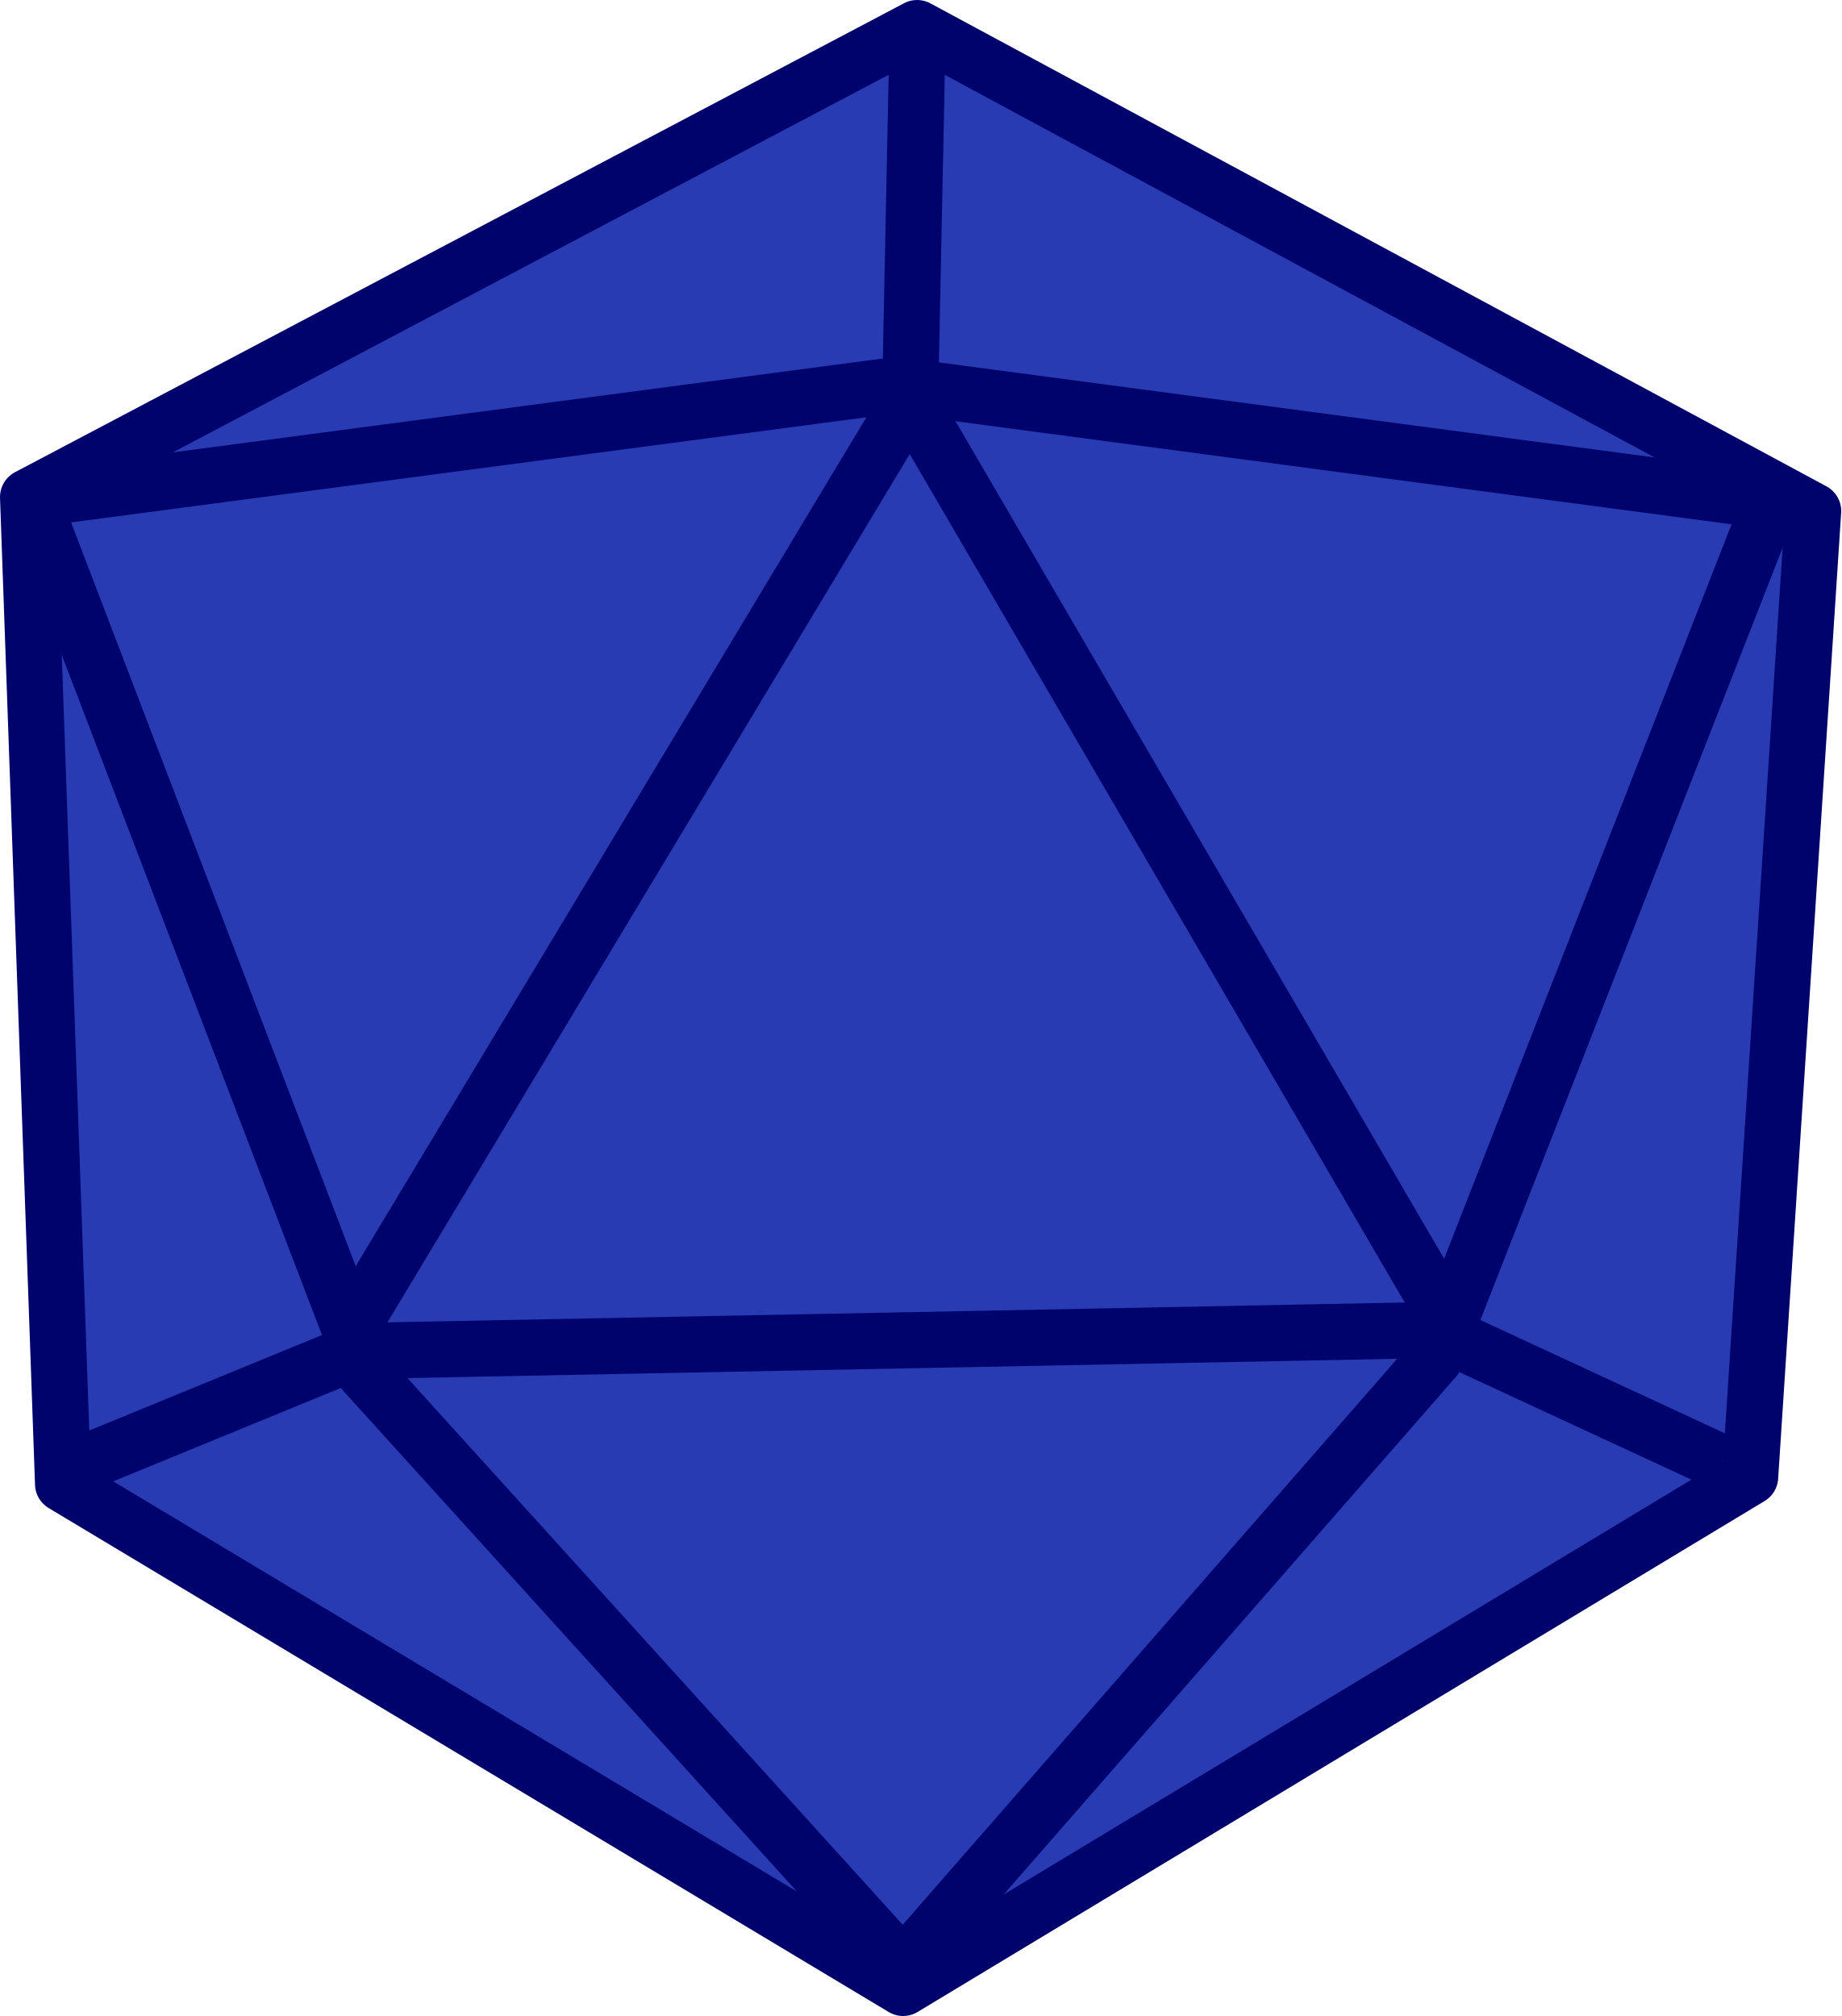
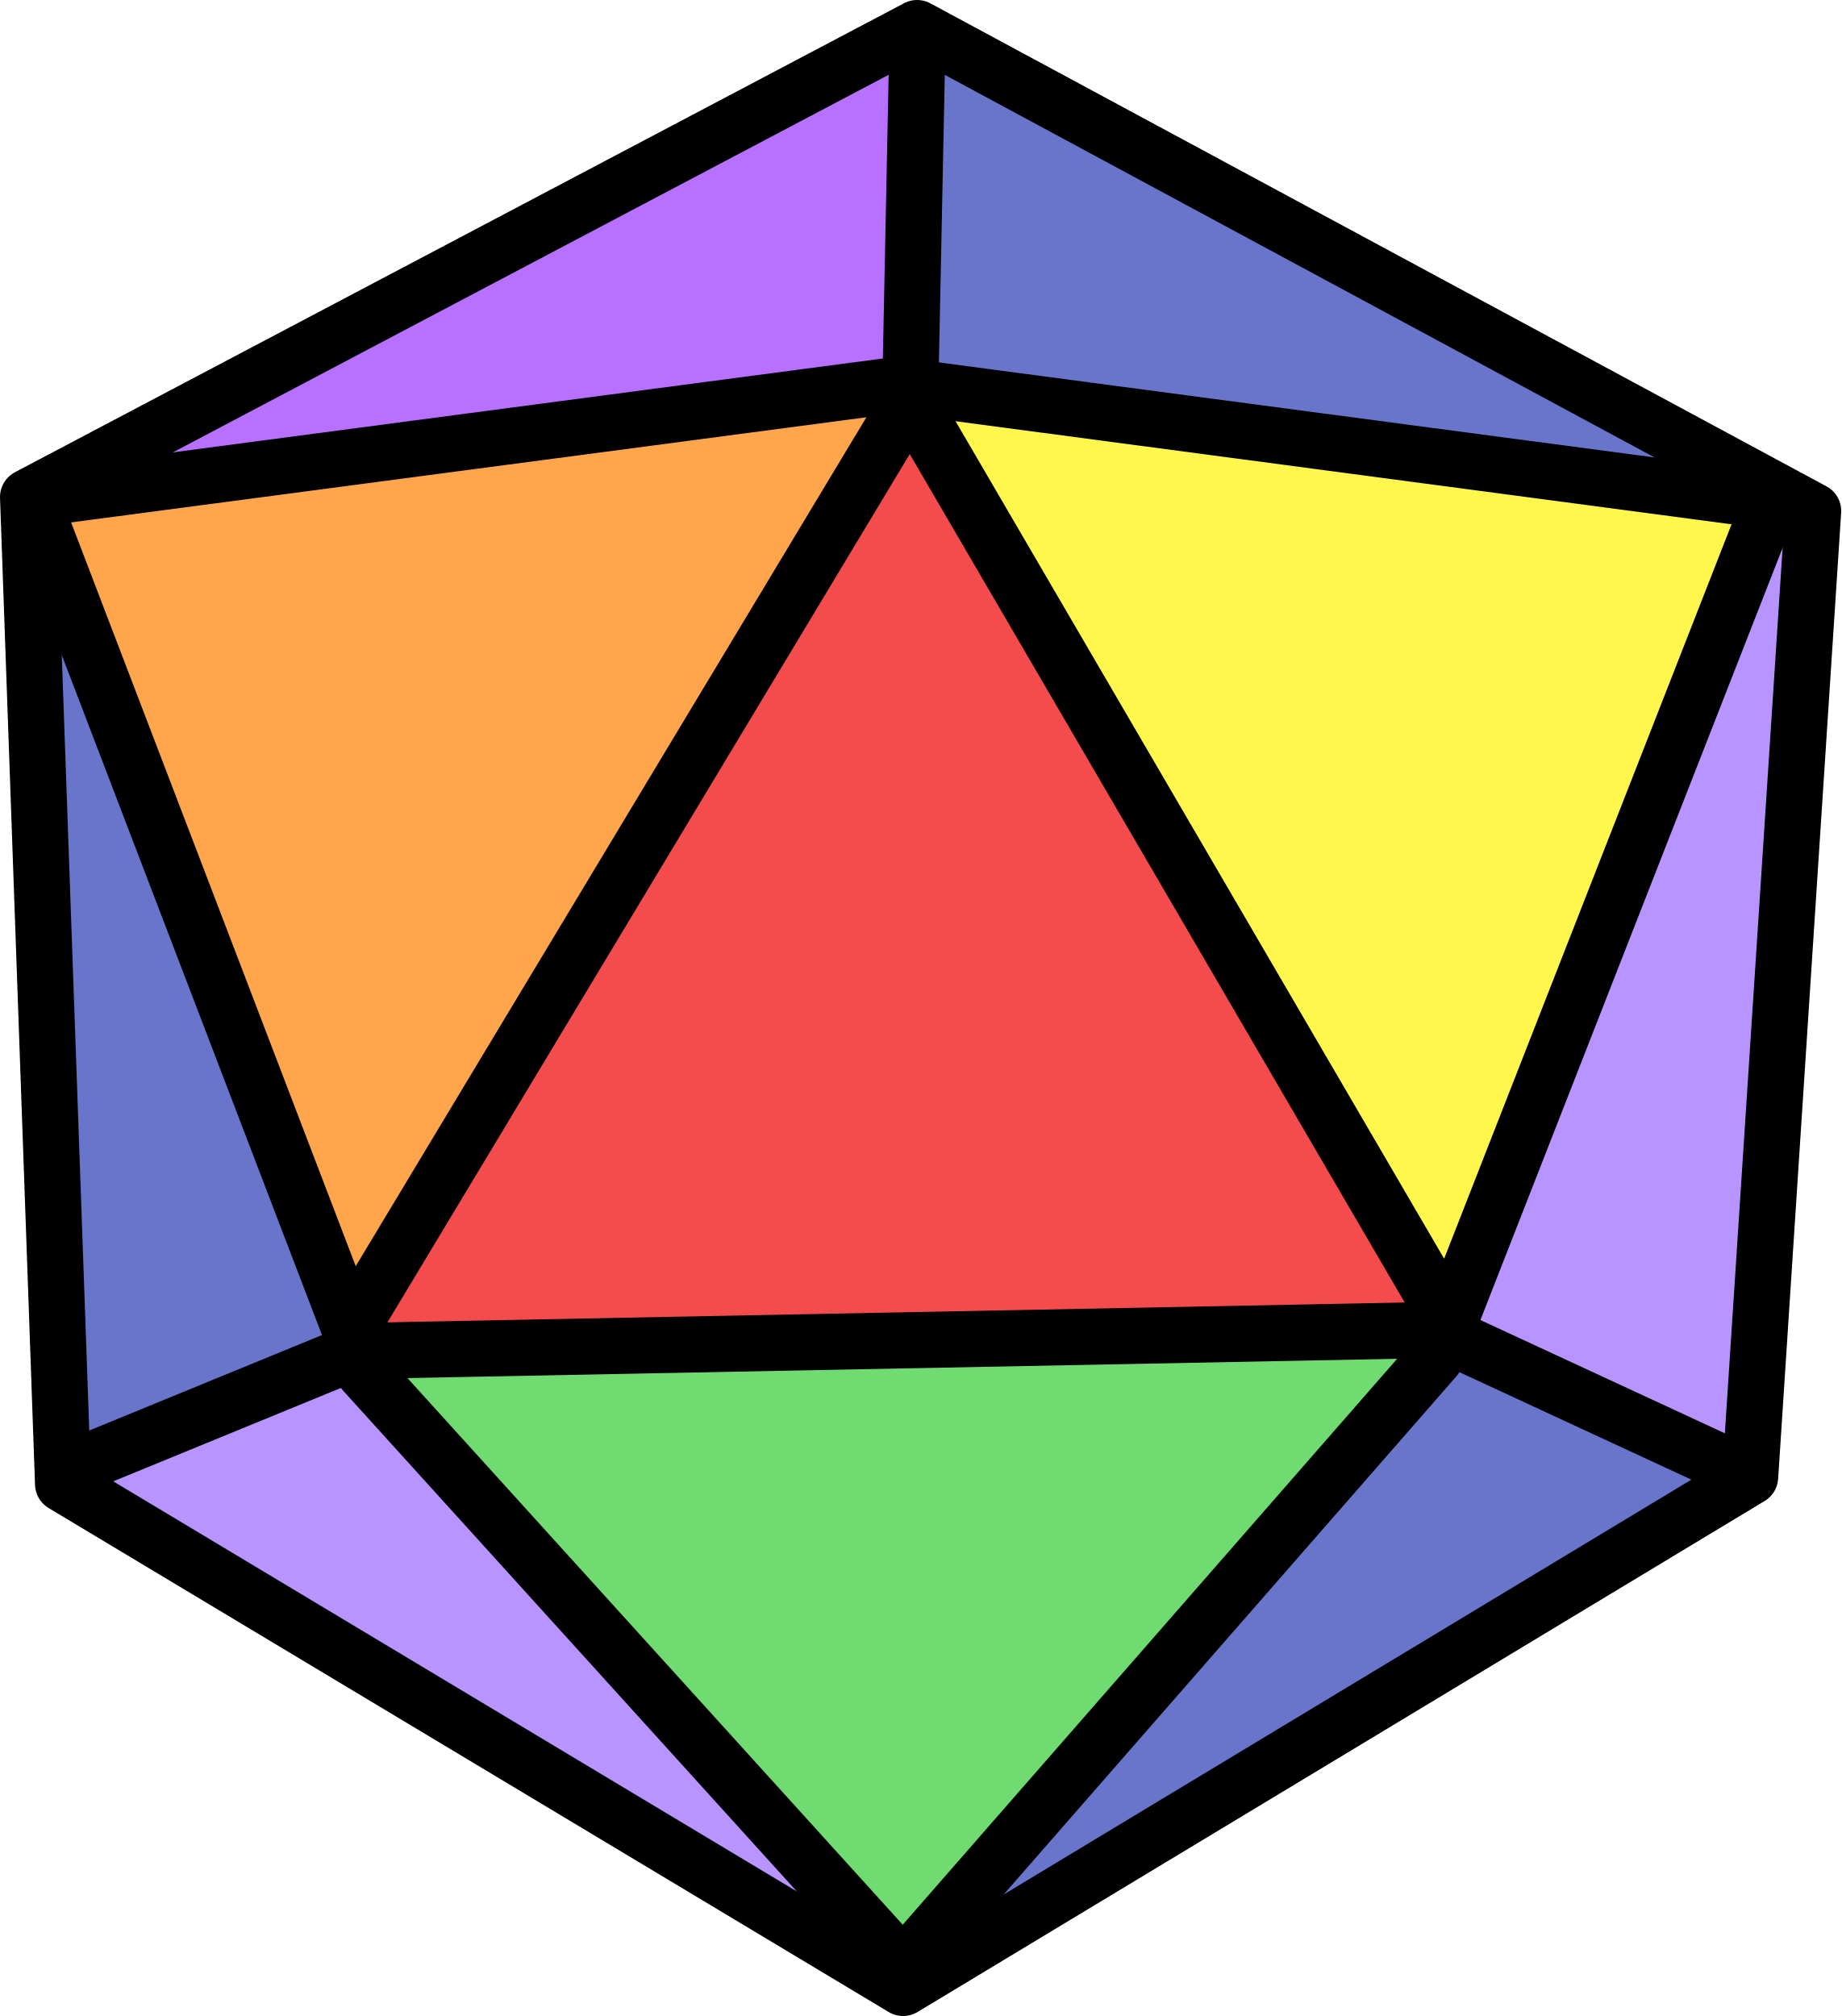
<svg xmlns="http://www.w3.org/2000/svg" width="140.594mm" height="153.957mm" viewBox="0 0 140.594 153.957" version="1.1" id="svg8">
  <defs id="defs2">
    </defs>
  <g id="layer1" transform="translate(-21.43572,-122.5456)">
    <g id="g5238" transform="translate(-2.1311583e-6,1.9517641e-5)">
-       <path id="path4550" d="m 130.043,223.45 -79.807,0.166 40.472,-69.301 z" style="opacity:1;fill:#283bb3;fill-opacity:1;stroke:none;stroke-width:3.316;stroke-linecap:round;stroke-linejoin:miter;stroke-miterlimit:4;stroke-dasharray:none;stroke-opacity:1" />
-       <path transform="matrix(1,0,0,-0.6883038,0,378.3802)" id="path4554" d="m 130.043,221.789 -79.651,-0.582 c 0,0 25.971,-44.654 39.759,-68.535 z" style="opacity:1;fill:#283bb3;fill-opacity:1;stroke:none;stroke-width:3.997;stroke-linecap:round;stroke-linejoin:miter;stroke-miterlimit:4;stroke-dasharray:none;stroke-opacity:1" />
-       <path transform="scale(1,-1)" id="path4559" d="m 88.68,-153.279 -62.489,-8.403 21.795,-60.966 z" style="opacity:1;fill:#283bb3;fill-opacity:1;stroke:none;stroke-width:3.316;stroke-linecap:round;stroke-linejoin:miter;stroke-miterlimit:4;stroke-dasharray:none;stroke-opacity:1" />
-       <path style="opacity:1;fill:#283bb3;fill-opacity:1;stroke:none;stroke-width:3.316;stroke-linecap:round;stroke-linejoin:miter;stroke-miterlimit:4;stroke-dasharray:none;stroke-opacity:1" d="m 92.482,153.413 63.024,8.136 -23.532,60.699 z" id="path4564" />
-       <path id="path4566" d="m 89.395,151.007 -64.288,8.946 65.973,-34.294 z" style="opacity:1;fill:#283bb3;fill-opacity:1;stroke:none;stroke-width:2.706;stroke-linecap:round;stroke-linejoin:miter;stroke-miterlimit:4;stroke-dasharray:none;stroke-opacity:1" />
-       <path style="opacity:1;fill:#283bb3;fill-opacity:1;stroke:none;stroke-width:2.706;stroke-linecap:round;stroke-linejoin:miter;stroke-miterlimit:4;stroke-dasharray:none;stroke-opacity:1" d="m 92.633,151.007 64.956,8.946 -64.637,-34.428 z" id="path4568" />
-       <path id="path4574" d="m 27.907,235.344 19.916,-9.354 41.09,47.975 z" style="opacity:1;fill:#283bb3;fill-opacity:1;stroke:none;stroke-width:2.706;stroke-linecap:round;stroke-linejoin:miter;stroke-miterlimit:4;stroke-dasharray:none;stroke-opacity:1" />
-       <path style="opacity:1;fill:#283bb3;fill-opacity:1;stroke:none;stroke-width:2.706;stroke-linecap:round;stroke-linejoin:miter;stroke-miterlimit:4;stroke-dasharray:none;stroke-opacity:1" d="m 47.162,224.232 -20.183,9.354 -2.871,-71.628 z" id="path4576" />
-       <path style="opacity:1;fill:#283bb3;fill-opacity:1;stroke:none;stroke-width:2.706;stroke-linecap:round;stroke-linejoin:miter;stroke-miterlimit:4;stroke-dasharray:none;stroke-opacity:1" d="m 153.019,235.344 -19.916,-9.354 -41.09,47.975 z" id="path4578" />
-       <path id="path4580" d="m 133.764,224.232 20.183,9.354 3.94,-72.163 z" style="opacity:1;fill:#283bb3;fill-opacity:1;stroke:none;stroke-width:2.706;stroke-linecap:round;stroke-linejoin:miter;stroke-miterlimit:4;stroke-dasharray:none;stroke-opacity:1" />
+       <path id="path4550" d="m 130.043,223.45 -79.807,0.166 40.472,-69.301 z" style="opacity:0.7;fill:#ef0000;fill-opacity:1;stroke:none;stroke-width:3.316;stroke-linecap:round;stroke-linejoin:miter;stroke-miterlimit:4;stroke-dasharray:none;stroke-opacity:1" />
+       <path transform="matrix(1,0,0,-0.6883038,0,378.3802)" id="path4554" d="m 130.043,221.789 -79.651,-0.582 c 0,0 25.971,-44.654 39.759,-68.535 z" style="opacity:0.7;fill:#33cc33;fill-opacity:1;stroke:none;stroke-width:3.997;stroke-linecap:round;stroke-linejoin:miter;stroke-miterlimit:4;stroke-dasharray:none;stroke-opacity:1" />
+       <path transform="scale(1,-1)" id="path4559" d="m 88.68,-153.279 -62.489,-8.403 21.795,-60.966 z" style="opacity:0.7;fill:#ff8000;fill-opacity:1;stroke:none;stroke-width:3.316;stroke-linecap:round;stroke-linejoin:miter;stroke-miterlimit:4;stroke-dasharray:none;stroke-opacity:1" />
+       <path style="opacity:0.7;fill:#fff400;fill-opacity:1;stroke:none;stroke-width:3.316;stroke-linecap:round;stroke-linejoin:miter;stroke-miterlimit:4;stroke-dasharray:none;stroke-opacity:1" d="m 92.482,153.413 63.024,8.136 -23.532,60.699 z" id="path4564" />
+       <path id="path4566" d="m 89.395,151.007 -64.288,8.946 65.973,-34.294 z" style="opacity:0.7;fill:#9933ff;fill-opacity:1;stroke:none;stroke-width:2.706;stroke-linecap:round;stroke-linejoin:miter;stroke-miterlimit:4;stroke-dasharray:none;stroke-opacity:1" />
+       <path style="opacity:0.7;fill:#283bb3;fill-opacity:1;stroke:none;stroke-width:2.706;stroke-linecap:round;stroke-linejoin:miter;stroke-miterlimit:4;stroke-dasharray:none;stroke-opacity:1" d="m 92.633,151.007 64.956,8.946 -64.637,-34.428 z" id="path4568" />
+       <path id="path4574" d="m 27.907,235.344 19.916,-9.354 41.09,47.975 z" style="opacity:0.7;fill:#9966ff;fill-opacity:1;stroke:none;stroke-width:2.706;stroke-linecap:round;stroke-linejoin:miter;stroke-miterlimit:4;stroke-dasharray:none;stroke-opacity:1" />
+       <path style="opacity:0.7;fill:#283bb3;fill-opacity:1;stroke:none;stroke-width:2.706;stroke-linecap:round;stroke-linejoin:miter;stroke-miterlimit:4;stroke-dasharray:none;stroke-opacity:1" d="m 47.162,224.232 -20.183,9.354 -2.871,-71.628 z" id="path4576" />
+       <path style="opacity:0.7;fill:#283bb3;fill-opacity:1;stroke:none;stroke-width:2.706;stroke-linecap:round;stroke-linejoin:miter;stroke-miterlimit:4;stroke-dasharray:none;stroke-opacity:1" d="m 153.019,235.344 -19.916,-9.354 -41.09,47.975 z" id="path4578" />
+       <path id="path4580" d="m 133.764,224.232 20.183,9.354 3.94,-72.163 z" style="opacity:0.7;fill:#9966ff;fill-opacity:1;stroke:none;stroke-width:2.706;stroke-linecap:round;stroke-linejoin:miter;stroke-miterlimit:4;stroke-dasharray:none;stroke-opacity:1" />
    </g>
-     <g id="g5226" transform="translate(0.00536987,-0.00536048)" style="stroke:#00036c;stroke-opacity:1">
-       <path id="path5180" d="m 91.46,124.694 -67.886,35.814 2.673,75.37 64.145,38.487 64.679,-39.021 4.811,-73.766 z" style="fill:none;fill-rule:evenodd;stroke:#00036c;stroke-width:4.286;stroke-linecap:round;stroke-linejoin:round;stroke-miterlimit:4;stroke-dasharray:none;stroke-opacity:1" />
-       <path id="path5186" d="m 25.177,160.508 64.679,-8.553 68.421,9.087 v 0" style="fill:none;fill-rule:evenodd;stroke:#00036c;stroke-width:4.286;stroke-linecap:round;stroke-linejoin:round;stroke-miterlimit:4;stroke-dasharray:none;stroke-opacity:1" />
-       <path id="path5190" d="m 27.85,234.275 20.847,-8.553 82.319,-1.604 21.916,10.156" style="fill:none;fill-rule:evenodd;stroke:#00036c;stroke-width:4.286;stroke-linecap:butt;stroke-linejoin:round;stroke-miterlimit:4;stroke-dasharray:none;stroke-opacity:1" />
-       <path id="path5192" d="m 24.643,162.646 23.52,61.472 42.763,-71.094 41.16,70.559 24.054,-61.472" style="fill:none;fill-rule:evenodd;stroke:#00036c;stroke-width:4.286;stroke-linecap:round;stroke-linejoin:round;stroke-miterlimit:4;stroke-dasharray:none;stroke-opacity:1" />
-       <path id="path5194" d="m 91.46,126.832 -0.535,26.192" style="fill:none;fill-rule:evenodd;stroke:#00036c;stroke-width:4.286;stroke-linecap:round;stroke-linejoin:round;stroke-miterlimit:4;stroke-dasharray:none;stroke-opacity:1" />
-       <path id="path5196" d="m 49.231,227.326 41.16,45.436 40.625,-46.505" style="fill:none;fill-rule:evenodd;stroke:#00036c;stroke-width:4.286;stroke-linecap:round;stroke-linejoin:round;stroke-miterlimit:4;stroke-dasharray:none;stroke-opacity:1" />
+     <g id="g5226" transform="translate(0.00536987,-0.00536048)" style="stroke:#000000;stroke-opacity:1">
+       <path id="path5180" d="m 91.46,124.694 -67.886,35.814 2.673,75.37 64.145,38.487 64.679,-39.021 4.811,-73.766 z" style="fill:none;fill-rule:evenodd;stroke:#000000;stroke-width:4.286;stroke-linecap:round;stroke-linejoin:round;stroke-miterlimit:4;stroke-dasharray:none;stroke-opacity:1" />
+       <path id="path5186" d="m 25.177,160.508 64.679,-8.553 68.421,9.087 v 0" style="fill:none;fill-rule:evenodd;stroke:#000000;stroke-width:4.286;stroke-linecap:round;stroke-linejoin:round;stroke-miterlimit:4;stroke-dasharray:none;stroke-opacity:1" />
+       <path id="path5190" d="m 27.85,234.275 20.847,-8.553 82.319,-1.604 21.916,10.156" style="fill:none;fill-rule:evenodd;stroke:#000000;stroke-width:4.286;stroke-linecap:butt;stroke-linejoin:round;stroke-miterlimit:4;stroke-dasharray:none;stroke-opacity:1" />
+       <path id="path5192" d="m 24.643,162.646 23.52,61.472 42.763,-71.094 41.16,70.559 24.054,-61.472" style="fill:none;fill-rule:evenodd;stroke:#000000;stroke-width:4.286;stroke-linecap:round;stroke-linejoin:round;stroke-miterlimit:4;stroke-dasharray:none;stroke-opacity:1" />
+       <path id="path5194" d="m 91.46,126.832 -0.535,26.192" style="fill:none;fill-rule:evenodd;stroke:#000000;stroke-width:4.286;stroke-linecap:round;stroke-linejoin:round;stroke-miterlimit:4;stroke-dasharray:none;stroke-opacity:1" />
+       <path id="path5196" d="m 49.231,227.326 41.16,45.436 40.625,-46.505" style="fill:none;fill-rule:evenodd;stroke:#000000;stroke-width:4.286;stroke-linecap:round;stroke-linejoin:round;stroke-miterlimit:4;stroke-dasharray:none;stroke-opacity:1" />
    </g>
    <path style="opacity:1;fill:#000000;fill-opacity:0;stroke:none;stroke-width:16.2;stroke-linecap:round;stroke-linejoin:round;stroke-miterlimit:4;stroke-dasharray:none;stroke-opacity:1" d="m -381.987,240.089 c 40.683,-67.779 74.424,-123.199 74.979,-123.155 1.819,0.144 139.776,238.607 138.677,239.707 -0.909,0.909 -226.302,6.38 -272.245,6.607 l -15.38,0.076 z" id="path5240" transform="matrix(0.2645833,0,0,0.2645833,24.10801,125.5248)" />
    <path style="opacity:1;fill:#000000;fill-opacity:0;stroke:none;stroke-width:16.2;stroke-linecap:round;stroke-linejoin:round;stroke-miterlimit:4;stroke-dasharray:none;stroke-opacity:1" d="m -382.368,240.71 c 40.697,-67.791 74.53,-123.243 75.183,-123.227 0.653,0.017 32.707,54.11 71.231,120.208 l 70.044,120.178 h -10.182 c -14.978,0 -194.148,3.727 -240.444,5.001 l -39.828,1.096 z" id="path5242" transform="matrix(0.2645833,0,0,0.2645833,24.10801,125.5248)" />
  </g>
</svg>
